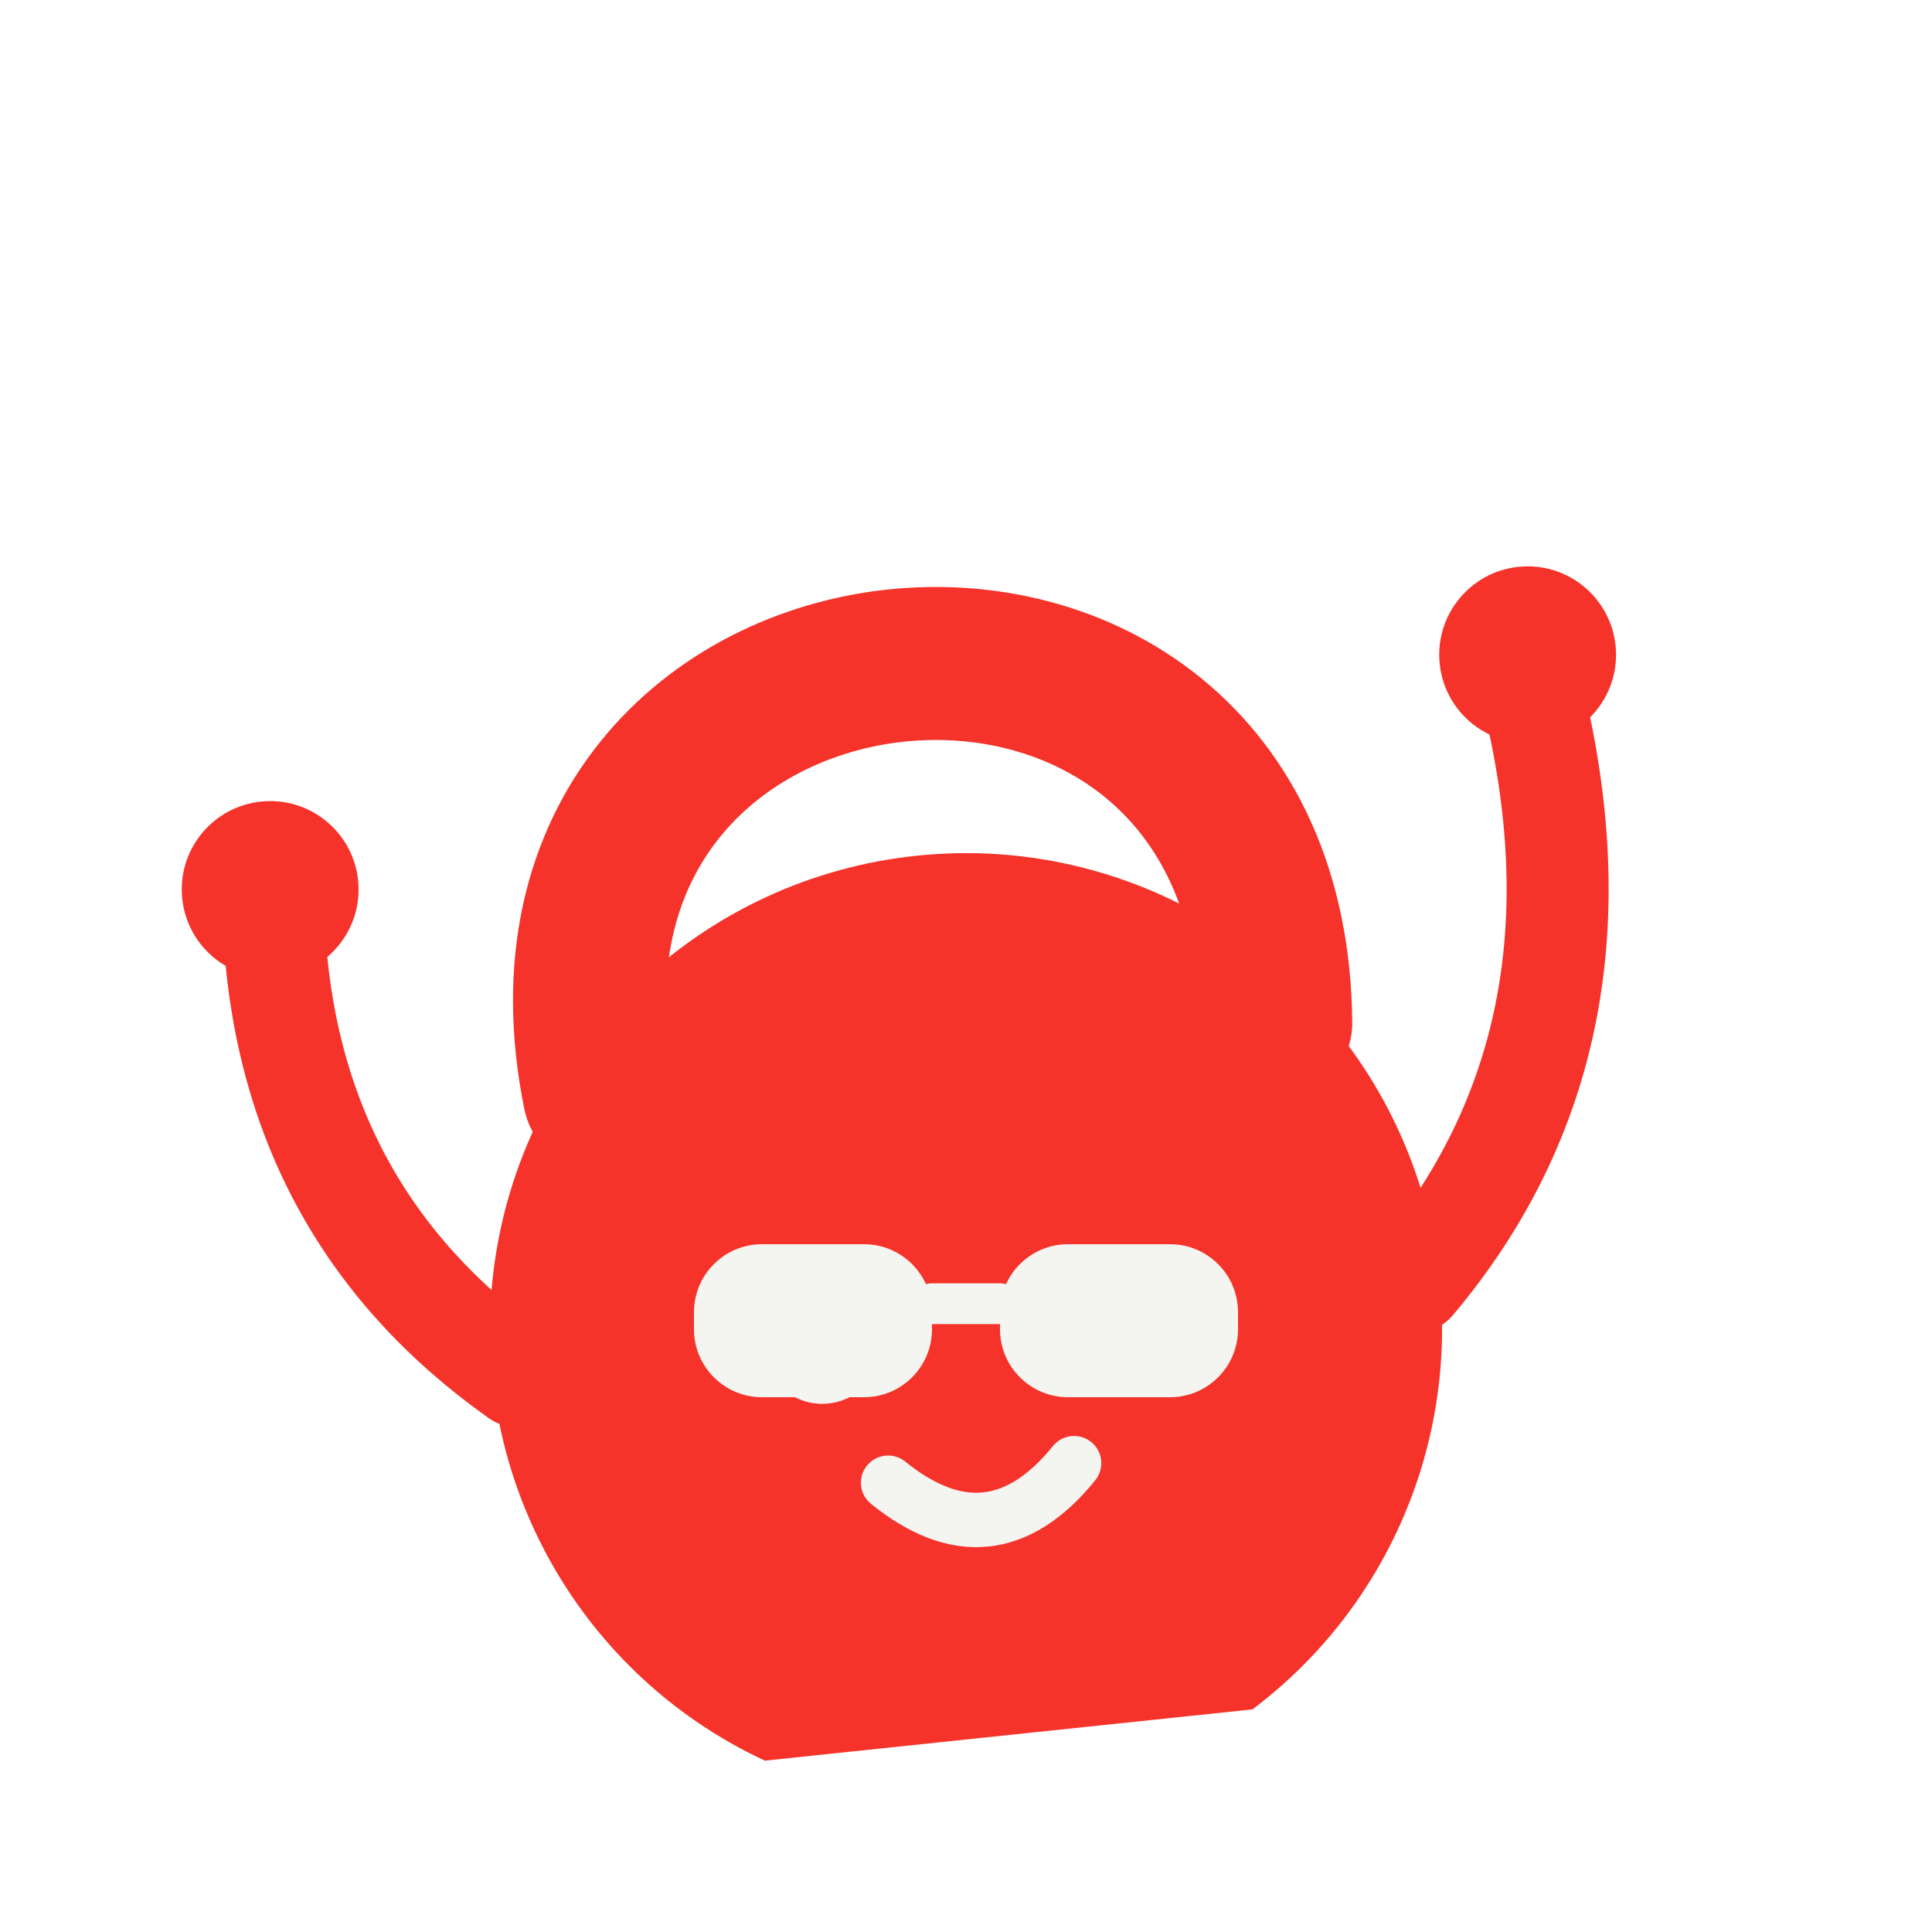
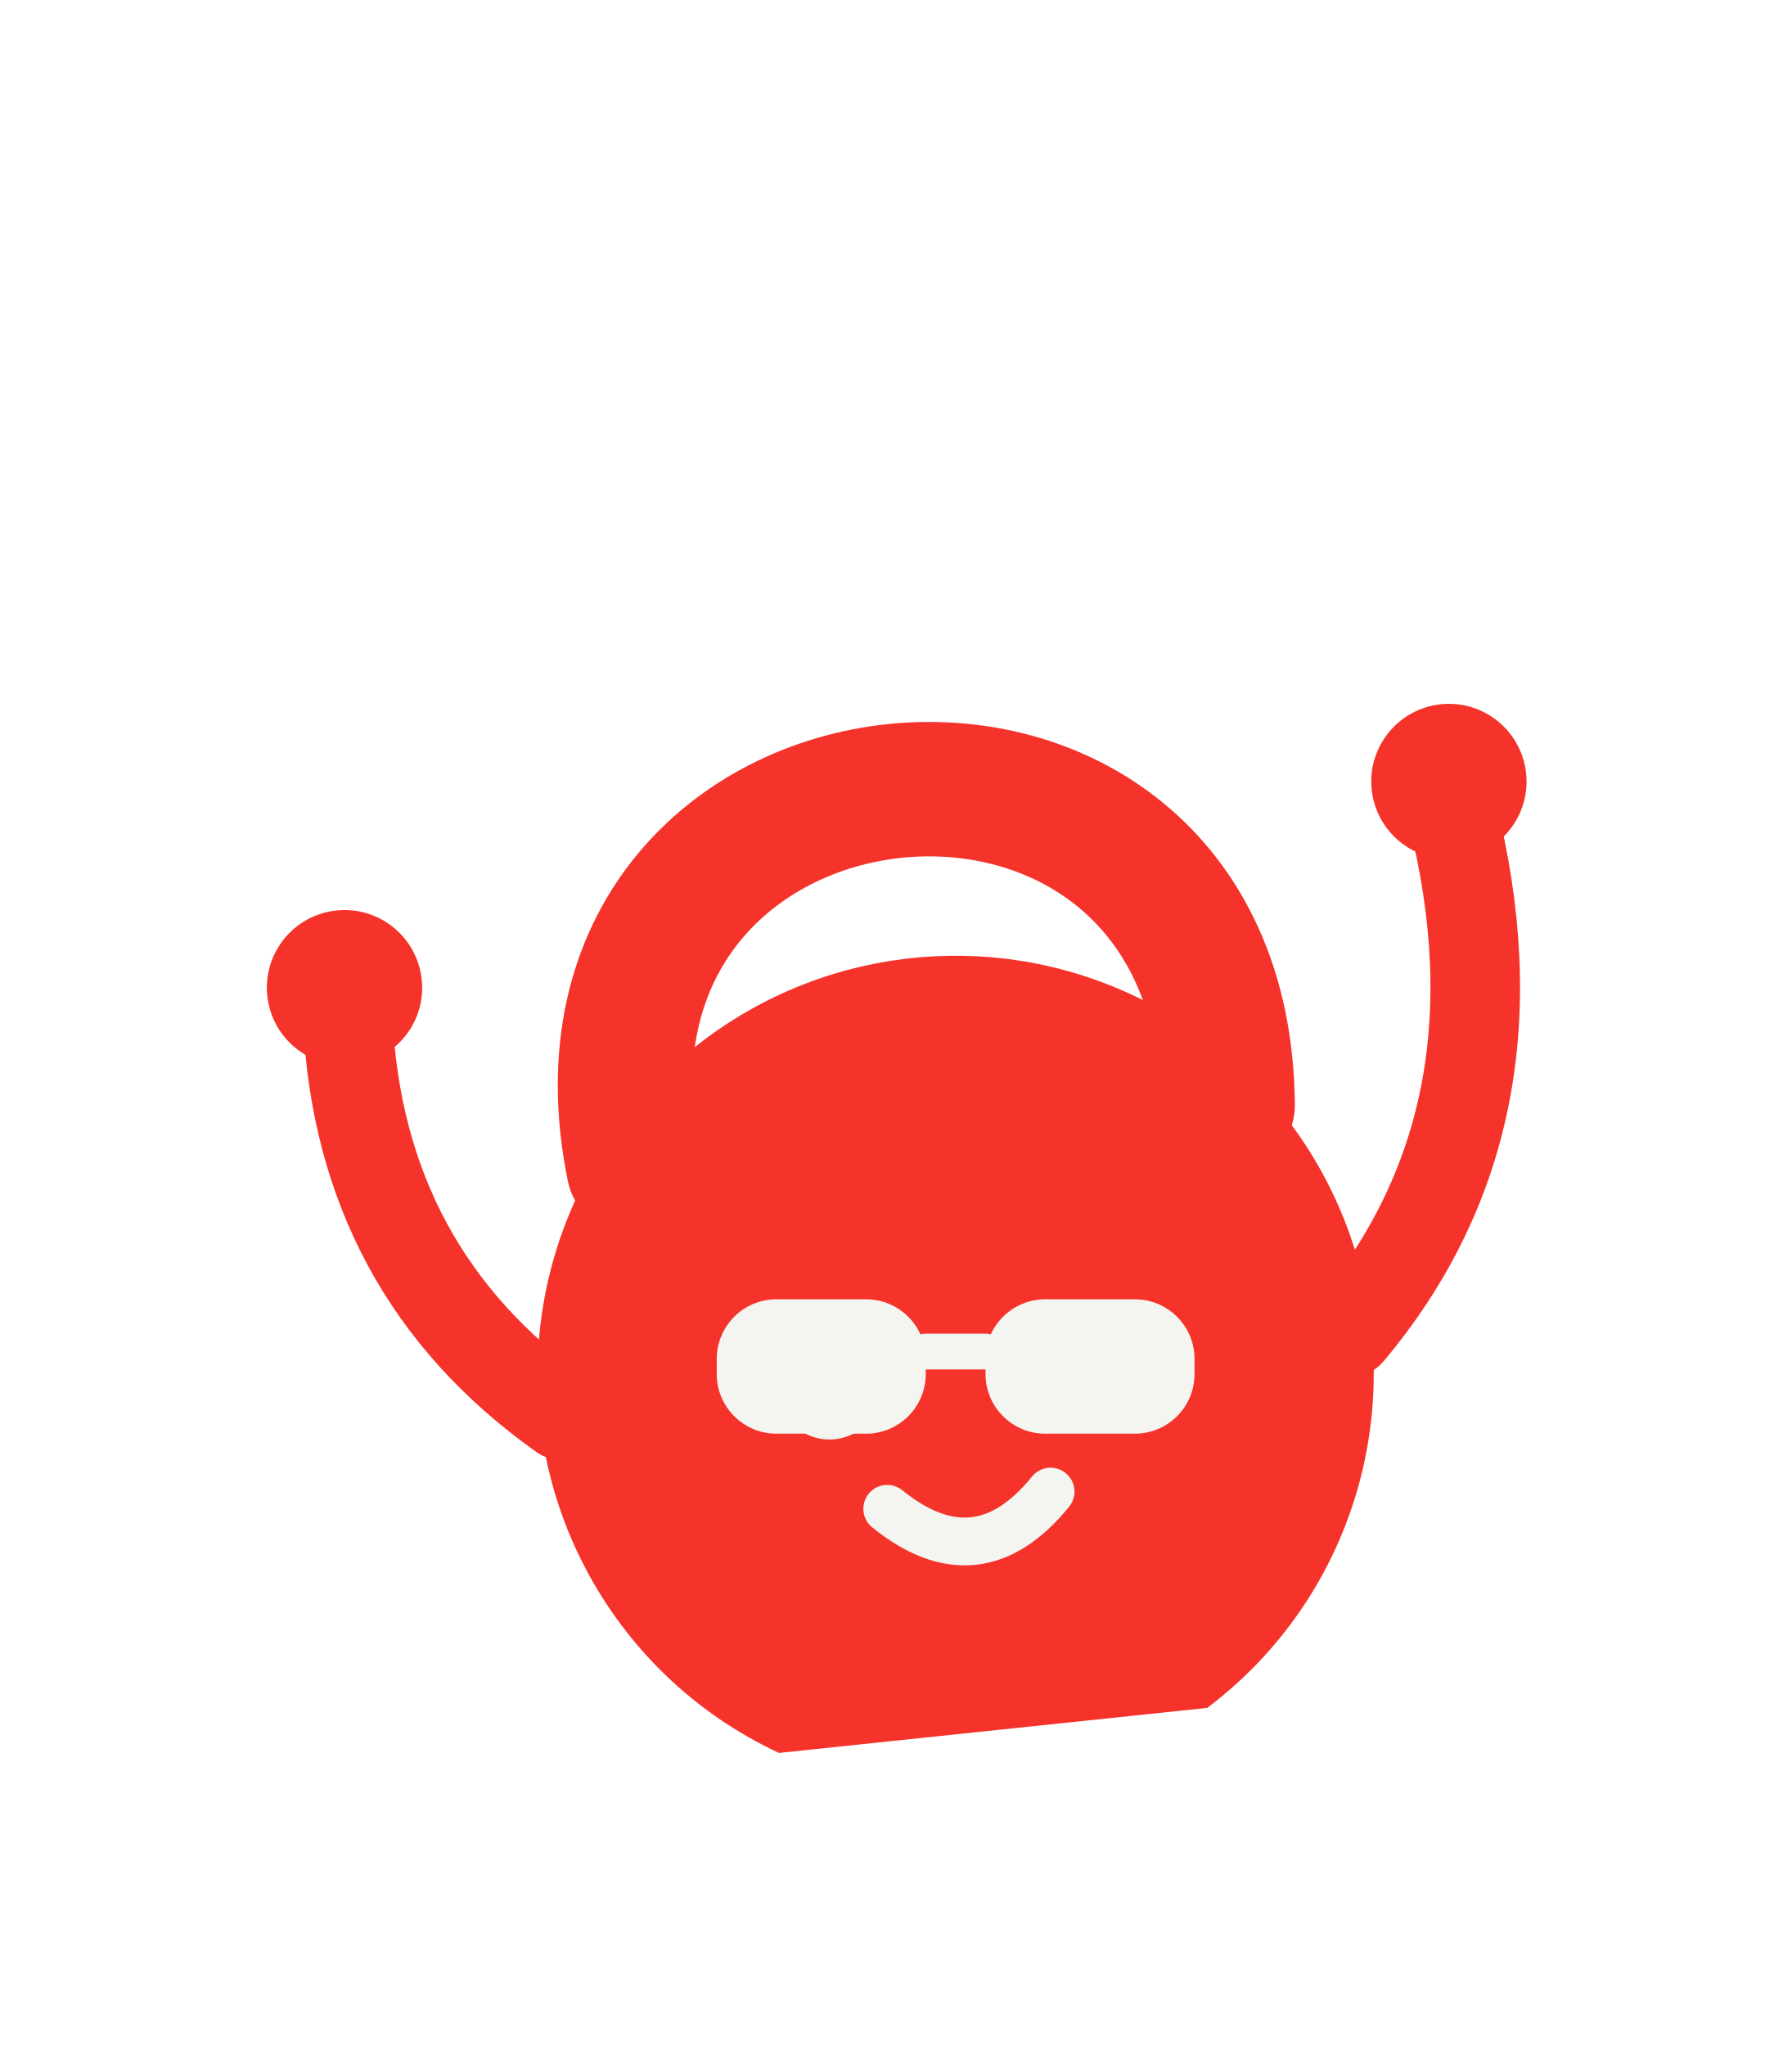
- <svg xmlns="http://www.w3.org/2000/svg" viewBox="0 0 100 100" role="img" aria-label="Reset Fit · Verano">
-   <g transform="translate(6 16) scale(0.88)">
-     <g transform="rotate(-6 50 60)">
-       <path d="M30 44C27 13 73 13 70 44" fill="none" stroke="#f5332a" stroke-width="9" stroke-linecap="round" />
-       <path d="M35.58 84A28 28 0 1 1 64.42 84Z" fill="#f5332a" />
-       <path d="M23.5 60Q11 49 12 32M76.5 60Q90 47 87 26" fill="none" stroke="#f5332a" stroke-width="6" stroke-linecap="round" stroke-linejoin="round" />
-       <circle cx="12" cy="30" r="5.2" fill="#f5332a" />
-       <circle cx="87" cy="24" r="5.2" fill="#f5332a" />
-       <circle cx="41.5" cy="60" r="3.5" fill="#f4f4f1" />
-       <circle cx="58.5" cy="60" r="3.5" fill="#f4f4f1" />
-       <path d="M44.5 68.5Q50 74 55.5 68.5" fill="none" stroke="#f4f4f1" stroke-width="3.2" stroke-linecap="round" stroke-linejoin="round" />
-     </g>
-     <g fill="#f4f4f1">
-       <rect x="34" y="55" width="14" height="9" rx="4" />
-       <rect x="52" y="55" width="14" height="9" rx="4" />
-     </g>
-     <path d="M48 58.5H52" fill="none" stroke="#f4f4f1" stroke-width="2.4" stroke-linecap="round" stroke-linejoin="round" />
+ <svg xmlns="http://www.w3.org/2000/svg" viewBox="-14 -32 120 137" role="img" aria-label="Reset Fit · Verano">
+   <g transform="rotate(-6 50 60)">
+     <path d="M30 44C27 13 73 13 70 44" fill="none" stroke="#f5332a" stroke-width="9" stroke-linecap="round" />
+     <path d="M35.58 84A28 28 0 1 1 64.42 84Z" fill="#f5332a" />
+     <path d="M23.5 60Q11 49 12 32M76.5 60Q90 47 87 26" fill="none" stroke="#f5332a" stroke-width="6" stroke-linecap="round" stroke-linejoin="round" />
+     <circle cx="12" cy="30" r="5.2" fill="#f5332a" />
+     <circle cx="87" cy="24" r="5.2" fill="#f5332a" />
+     <circle cx="41.5" cy="60" r="3.5" fill="#f4f4f1" />
+     <circle cx="58.5" cy="60" r="3.5" fill="#f4f4f1" />
+     <path d="M44.5 68.5Q50 74 55.5 68.5" fill="none" stroke="#f4f4f1" stroke-width="3.2" stroke-linecap="round" stroke-linejoin="round" />
  </g>
+   <g fill="#f4f4f1">
+     <rect x="34" y="55" width="14" height="9" rx="4" />
+     <rect x="52" y="55" width="14" height="9" rx="4" />
+   </g>
+   <path d="M48 58.5H52" fill="none" stroke="#f4f4f1" stroke-width="2.4" stroke-linecap="round" stroke-linejoin="round" />
</svg>
